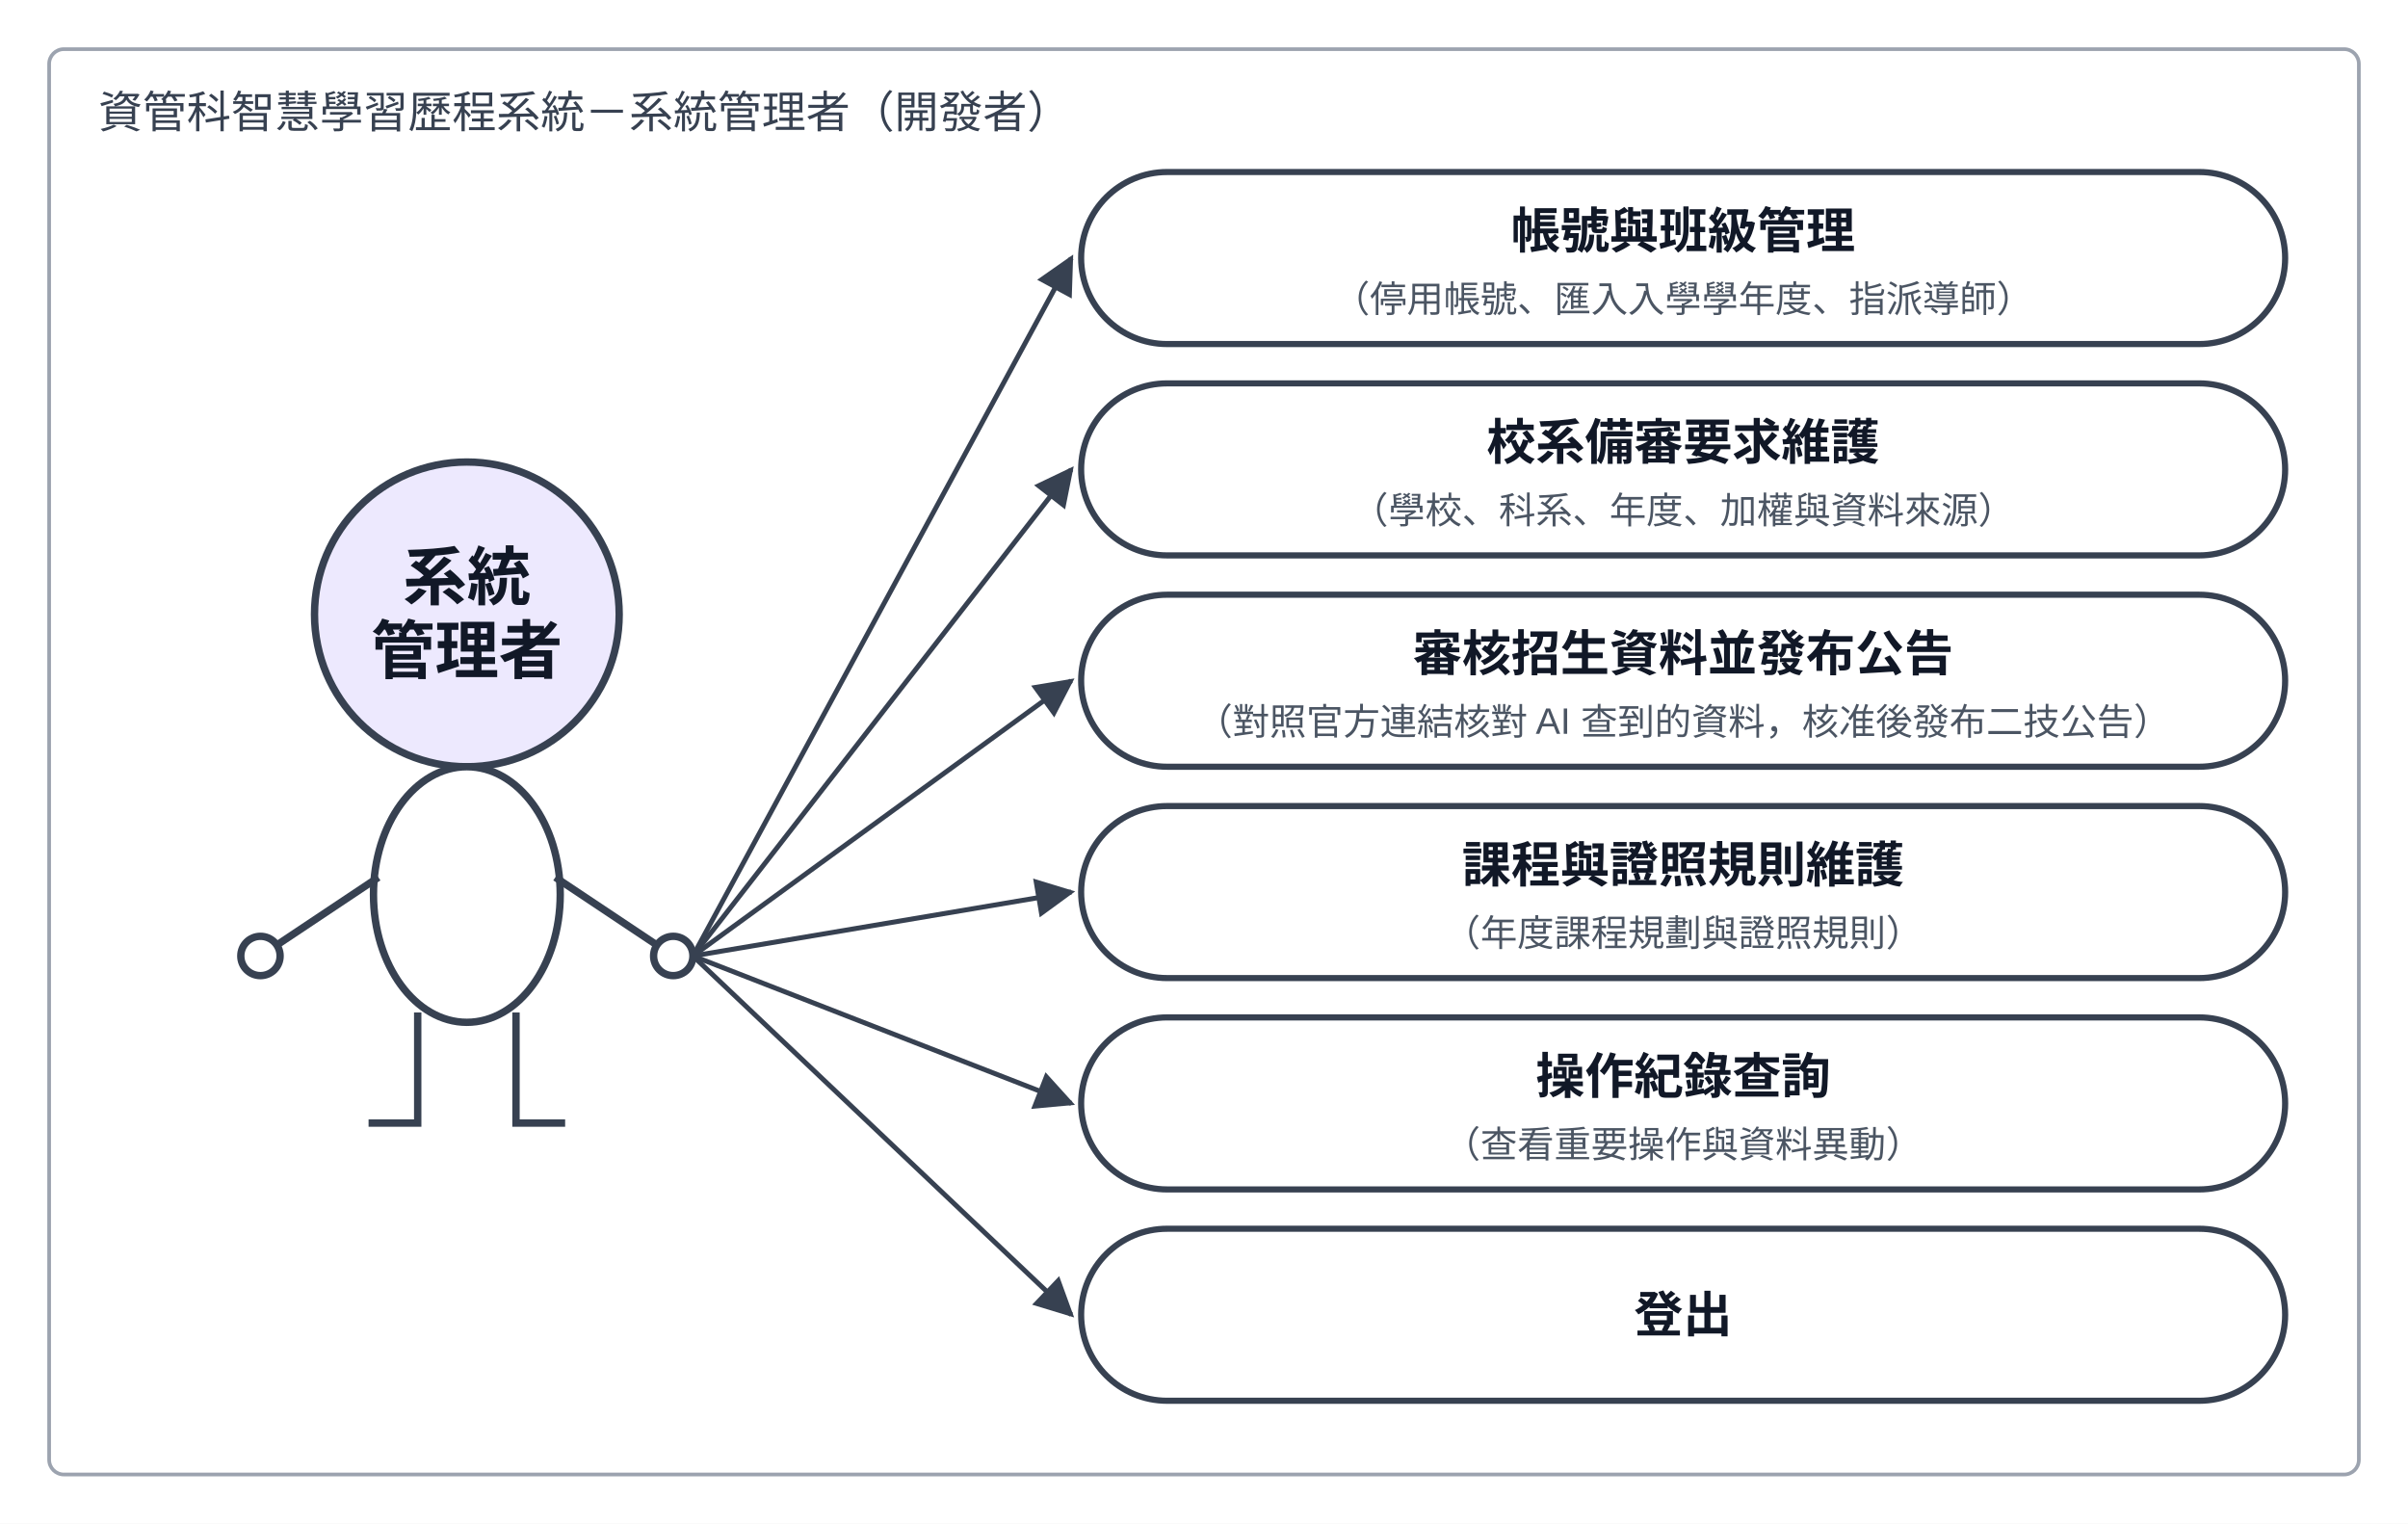
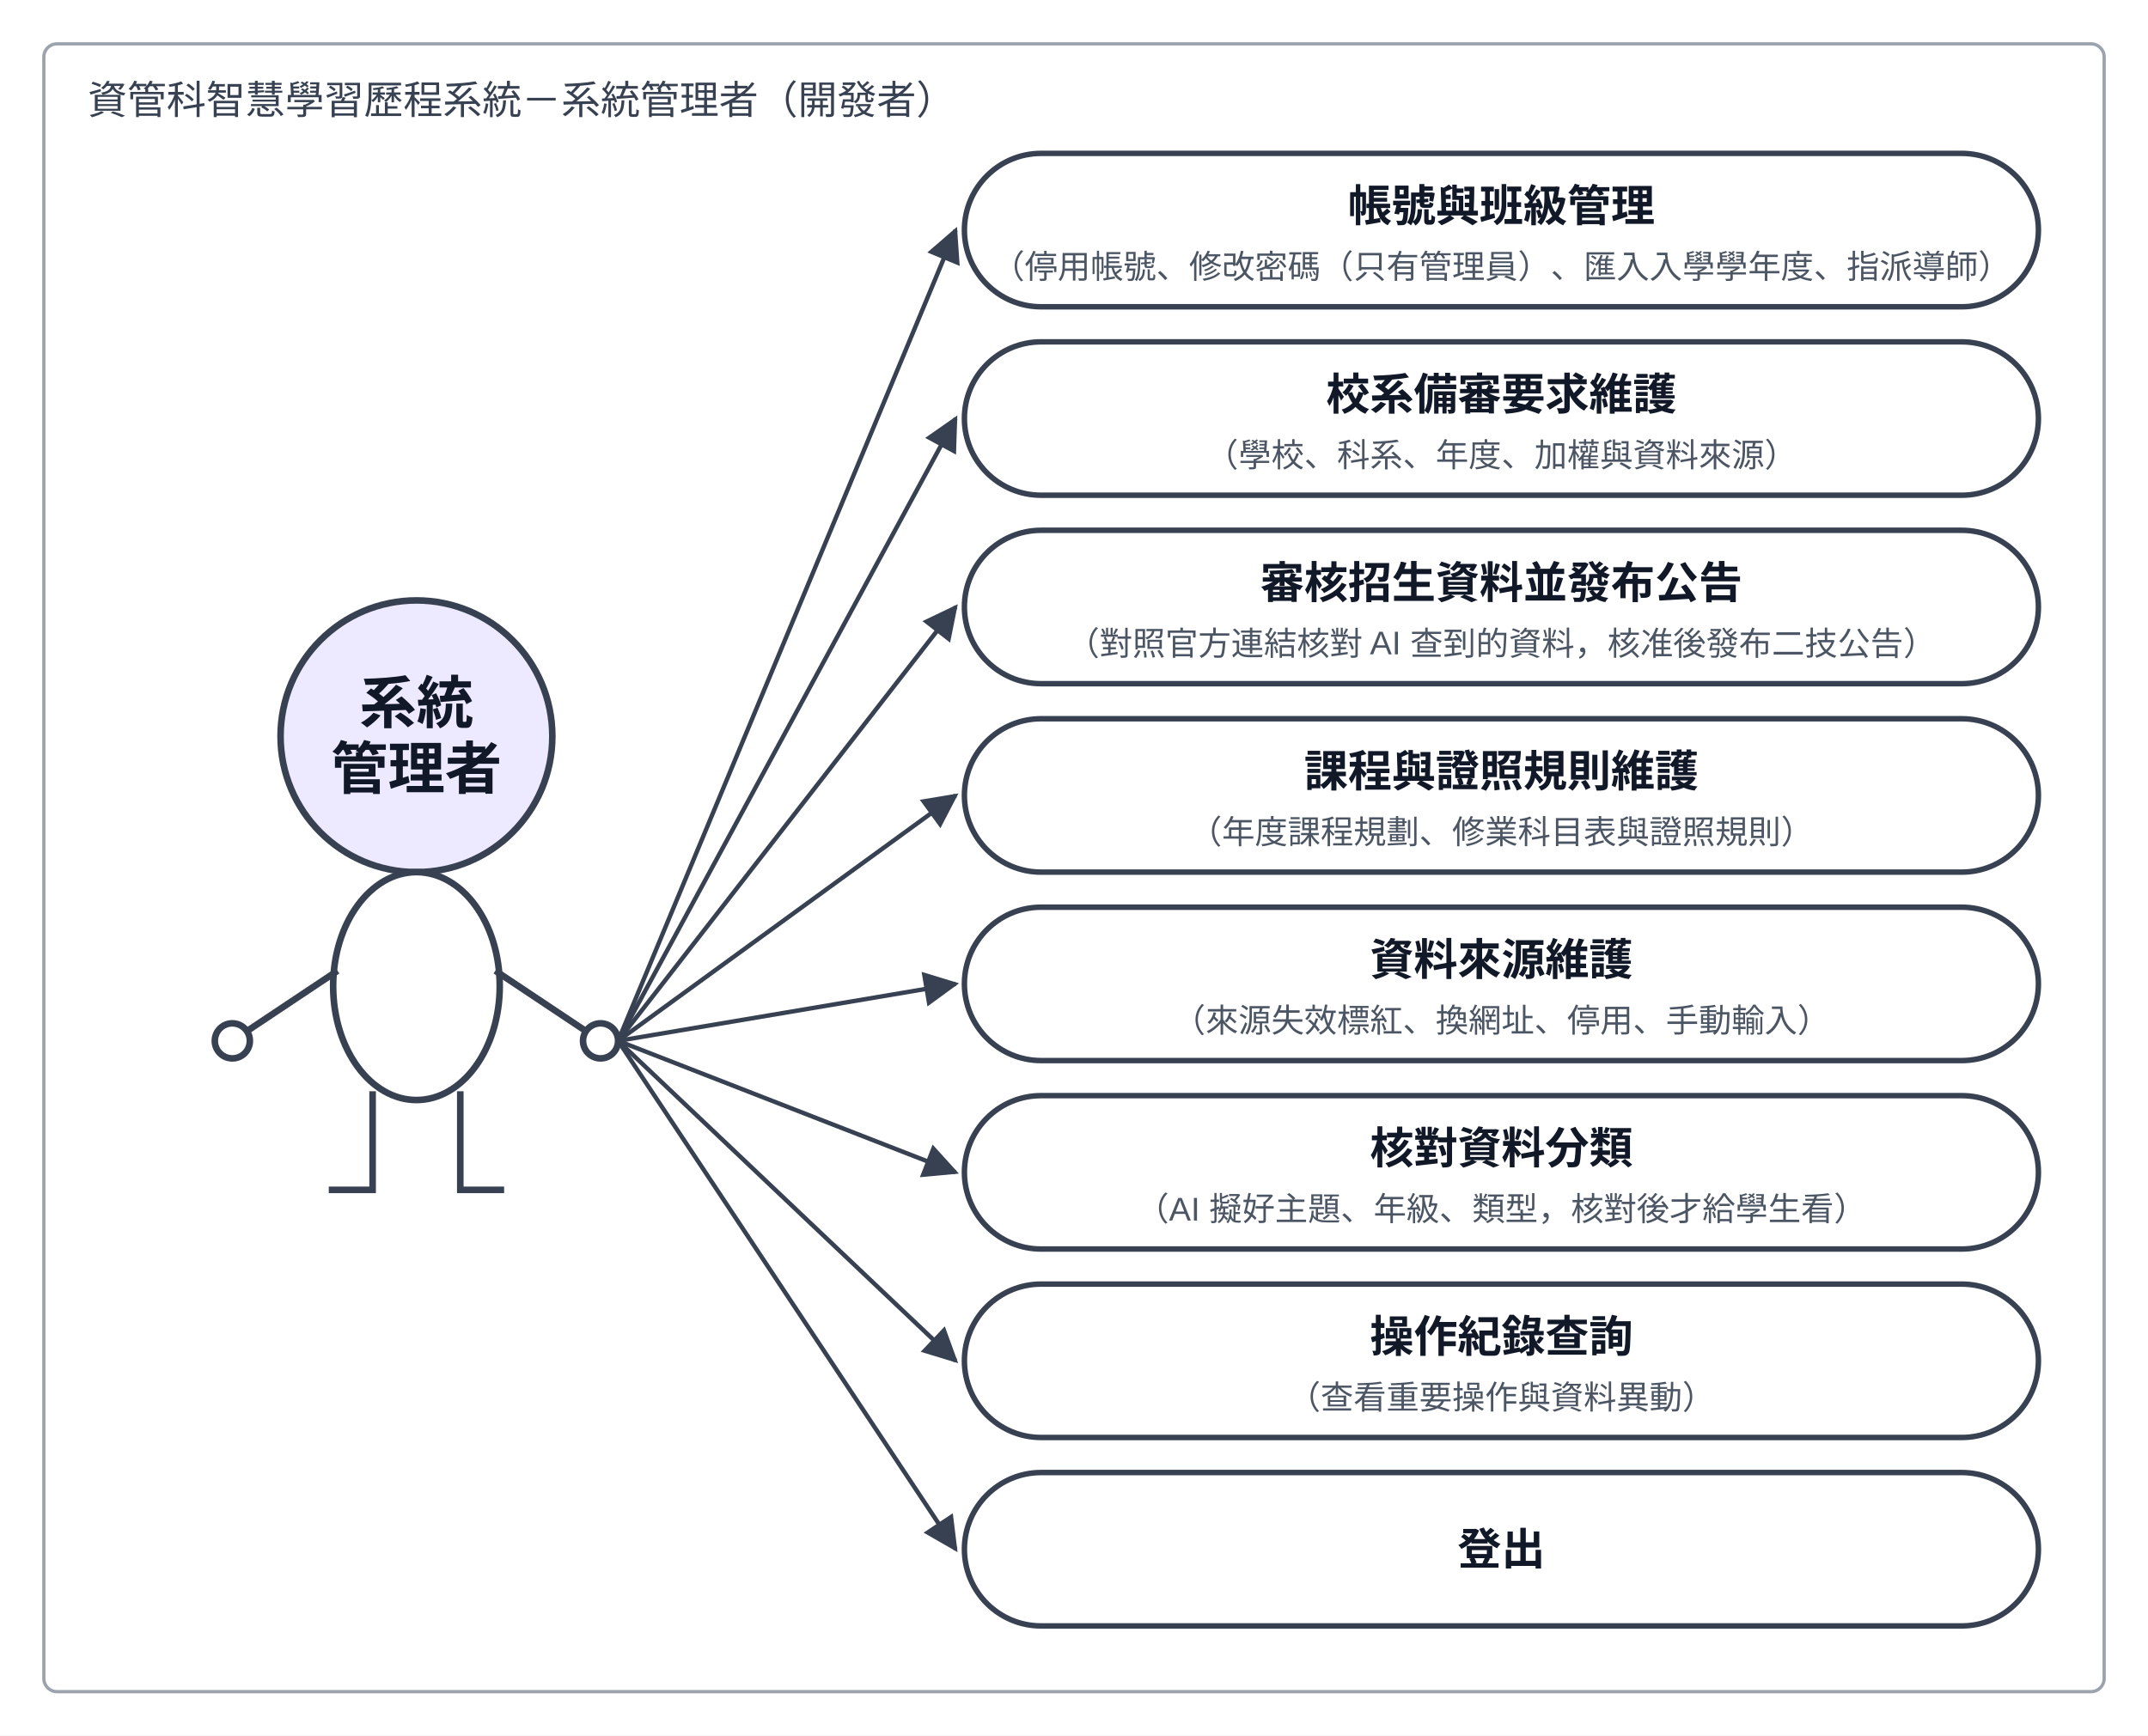
- <svg xmlns="http://www.w3.org/2000/svg" width="980" height="620" viewBox="0 0 980 620" font-family="Microsoft JhengHei, Noto Sans TC, Arial, sans-serif">
-   <rect width="980" height="620" fill="#FFFFFF" />
+ <svg xmlns="http://www.w3.org/2000/svg" width="980" height="792" viewBox="0 0 980 792" font-family="Microsoft JhengHei, Noto Sans TC, Arial, sans-serif">
+   <rect width="980" height="792" fill="#FFFFFF" />
  <defs>
    <marker id="arrow" viewBox="0 0 10 10" refX="9" refY="5" markerWidth="8" markerHeight="8" orient="auto-start-reverse">
      <path d="M0,0 L10,5 L0,10 z" fill="#374151" />
    </marker>
  </defs>
-   <rect x="20" y="20" width="940" height="580" fill="none" stroke="#9CA3AF" stroke-width="1.5" rx="6" />
+   <rect x="20" y="20" width="940" height="752" fill="none" stroke="#9CA3AF" stroke-width="1.5" rx="6" />
  <text x="40" y="52" font-size="18" fill="#374151">資管科智慧學習歷程系統－系統管理者（開發者）</text>
-   <circle cx="190" cy="250.0" r="62" fill="#EDE9FE" stroke="#374151" stroke-width="3" />
-   <text x="190" y="244.0" font-size="26" font-weight="bold" text-anchor="middle" fill="#111827">系統</text>
-   <text x="190" y="274.0" font-size="26" font-weight="bold" text-anchor="middle" fill="#111827">管理者</text>
-   <ellipse cx="190" cy="364.0" rx="38" ry="52" fill="#FFFFFF" stroke="#374151" stroke-width="3" />
-   <path d="M154,357.0 L112,385.0" stroke="#374151" stroke-width="3" fill="none" />
-   <circle cx="106" cy="389.0" r="8" fill="#FFFFFF" stroke="#374151" stroke-width="3" />
-   <path d="M226,357.0 L268,385.0" stroke="#374151" stroke-width="3" fill="none" />
-   <circle cx="274" cy="389.0" r="8" fill="#FFFFFF" stroke="#374151" stroke-width="3" />
-   <path d="M170,412.0 L170,457.0 L150,457.0" stroke="#374151" stroke-width="3" fill="none" />
-   <path d="M210,412.0 L210,457.0 L230,457.0" stroke="#374151" stroke-width="3" fill="none" />
-   <path d="M282,389.0 L436,105.0" stroke="#374151" stroke-width="2" fill="none" marker-end="url(#arrow)" />
+   <circle cx="190" cy="336.0" r="62" fill="#EDE9FE" stroke="#374151" stroke-width="3" />
+   <text x="190" y="330.0" font-size="26" font-weight="bold" text-anchor="middle" fill="#111827">系統</text>
+   <text x="190" y="360.0" font-size="26" font-weight="bold" text-anchor="middle" fill="#111827">管理者</text>
+   <ellipse cx="190" cy="450.0" rx="38" ry="52" fill="#FFFFFF" stroke="#374151" stroke-width="3" />
+   <path d="M154,443.0 L112,471.0" stroke="#374151" stroke-width="3" fill="none" />
+   <circle cx="106" cy="475.0" r="8" fill="#FFFFFF" stroke="#374151" stroke-width="3" />
+   <path d="M226,443.0 L268,471.0" stroke="#374151" stroke-width="3" fill="none" />
+   <circle cx="274" cy="475.0" r="8" fill="#FFFFFF" stroke="#374151" stroke-width="3" />
+   <path d="M170,498.0 L170,543.0 L150,543.0" stroke="#374151" stroke-width="3" fill="none" />
+   <path d="M210,498.0 L210,543.0 L230,543.0" stroke="#374151" stroke-width="3" fill="none" />
+   <path d="M282,475.0 L436,105.0" stroke="#374151" stroke-width="2" fill="none" marker-end="url(#arrow)" />
  <rect x="440" y="70" width="490" height="70" rx="35.0" fill="#FFFFFF" stroke="#374151" stroke-width="2.5" />
  <text x="685.0" y="101.0" font-size="20" font-weight="bold" text-anchor="middle" fill="#111827">帳號與班級管理</text>
-   <text x="685.0" y="127.0" font-size="15" text-anchor="middle" fill="#4B5563">（停用帳號、匯入入學學年度、指派導師）</text>
-   <path d="M282,389.0 L436,191.0" stroke="#374151" stroke-width="2" fill="none" marker-end="url(#arrow)" />
+   <text x="685.0" y="127.0" font-size="15" text-anchor="middle" fill="#4B5563">（停用帳號、修改密碼（只有管理員）、匯入入學學年度、指派導師）</text>
+   <path d="M282,475.0 L436,191.0" stroke="#374151" stroke-width="2" fill="none" marker-end="url(#arrow)" />
  <rect x="440" y="156" width="490" height="70" rx="35.0" fill="#FFFFFF" stroke="#374151" stroke-width="2.5" />
  <text x="685.0" y="187.0" font-size="20" font-weight="bold" text-anchor="middle" fill="#111827">校系備審要求維護</text>
  <text x="685.0" y="213.0" font-size="15" text-anchor="middle" fill="#4B5563">（學校、科系、年度、加權與資料來源）</text>
-   <path d="M282,389.0 L436,277.0" stroke="#374151" stroke-width="2" fill="none" marker-end="url(#arrow)" />
+   <path d="M282,475.0 L436,277.0" stroke="#374151" stroke-width="2" fill="none" marker-end="url(#arrow)" />
  <rect x="440" y="242" width="490" height="70" rx="35.0" fill="#FFFFFF" stroke="#374151" stroke-width="2.5" />
  <text x="685.0" y="273.0" font-size="20" font-weight="bold" text-anchor="middle" fill="#111827">審核招生資料並發布公告</text>
  <text x="685.0" y="299.0" font-size="15" text-anchor="middle" fill="#4B5563">（對照官方連結核對 AI 查到的資料，核准後發布二技公告）</text>
-   <path d="M282,389.0 L436,363.0" stroke="#374151" stroke-width="2" fill="none" marker-end="url(#arrow)" />
+   <path d="M282,475.0 L436,363.0" stroke="#374151" stroke-width="2" fill="none" marker-end="url(#arrow)" />
  <rect x="440" y="328" width="490" height="70" rx="35.0" fill="#FFFFFF" stroke="#374151" stroke-width="2.5" />
  <text x="685.0" y="359.0" font-size="20" font-weight="bold" text-anchor="middle" fill="#111827">課程與證照規則維護</text>
-   <text x="685.0" y="385.0" font-size="15" text-anchor="middle" fill="#4B5563">（年度課程規劃與證照規則）</text>
-   <path d="M282,389.0 L436,449.0" stroke="#374151" stroke-width="2" fill="none" marker-end="url(#arrow)" />
+   <text x="685.0" y="385.0" font-size="15" text-anchor="middle" fill="#4B5563">（年度課程規劃、修業科目表與證照規則）</text>
+   <path d="M282,475.0 L436,449.0" stroke="#374151" stroke-width="2" fill="none" marker-end="url(#arrow)" />
  <rect x="440" y="414" width="490" height="70" rx="35.0" fill="#FFFFFF" stroke="#374151" stroke-width="2.5" />
-   <text x="685.0" y="445.0" font-size="20" font-weight="bold" text-anchor="middle" fill="#111827">操作紀錄查詢</text>
-   <text x="685.0" y="471.0" font-size="15" text-anchor="middle" fill="#4B5563">（查看重要操作與資料異動）</text>
-   <path d="M282,389.0 L436,535.0" stroke="#374151" stroke-width="2" fill="none" marker-end="url(#arrow)" />
+   <text x="685.0" y="445.0" font-size="20" font-weight="bold" text-anchor="middle" fill="#111827">資料來源維護</text>
+   <text x="685.0" y="471.0" font-size="15" text-anchor="middle" fill="#4B5563">（來源失效標紅、換網址、停用、手動輸入）</text>
+   <path d="M282,475.0 L436,535.0" stroke="#374151" stroke-width="2" fill="none" marker-end="url(#arrow)" />
  <rect x="440" y="500" width="490" height="70" rx="35.0" fill="#FFFFFF" stroke="#374151" stroke-width="2.5" />
-   <text x="685.0" y="542.0" font-size="20" font-weight="bold" text-anchor="middle" fill="#111827">登出</text>
+   <text x="685.0" y="531.0" font-size="20" font-weight="bold" text-anchor="middle" fill="#111827">核對資料分類</text>
+   <text x="685.0" y="557.0" font-size="15" text-anchor="middle" fill="#4B5563">（AI 擬好主題、年級、類型，核對後才給學生看）</text>
+   <path d="M282,475.0 L436,621.0" stroke="#374151" stroke-width="2" fill="none" marker-end="url(#arrow)" />
+   <rect x="440" y="586" width="490" height="70" rx="35.0" fill="#FFFFFF" stroke="#374151" stroke-width="2.5" />
+   <text x="685.0" y="617.0" font-size="20" font-weight="bold" text-anchor="middle" fill="#111827">操作紀錄查詢</text>
+   <text x="685.0" y="643.0" font-size="15" text-anchor="middle" fill="#4B5563">（查看重要操作與資料異動）</text>
+   <path d="M282,475.0 L436,707.0" stroke="#374151" stroke-width="2" fill="none" marker-end="url(#arrow)" />
+   <rect x="440" y="672" width="490" height="70" rx="35.0" fill="#FFFFFF" stroke="#374151" stroke-width="2.5" />
+   <text x="685.0" y="714.0" font-size="20" font-weight="bold" text-anchor="middle" fill="#111827">登出</text>
</svg>
